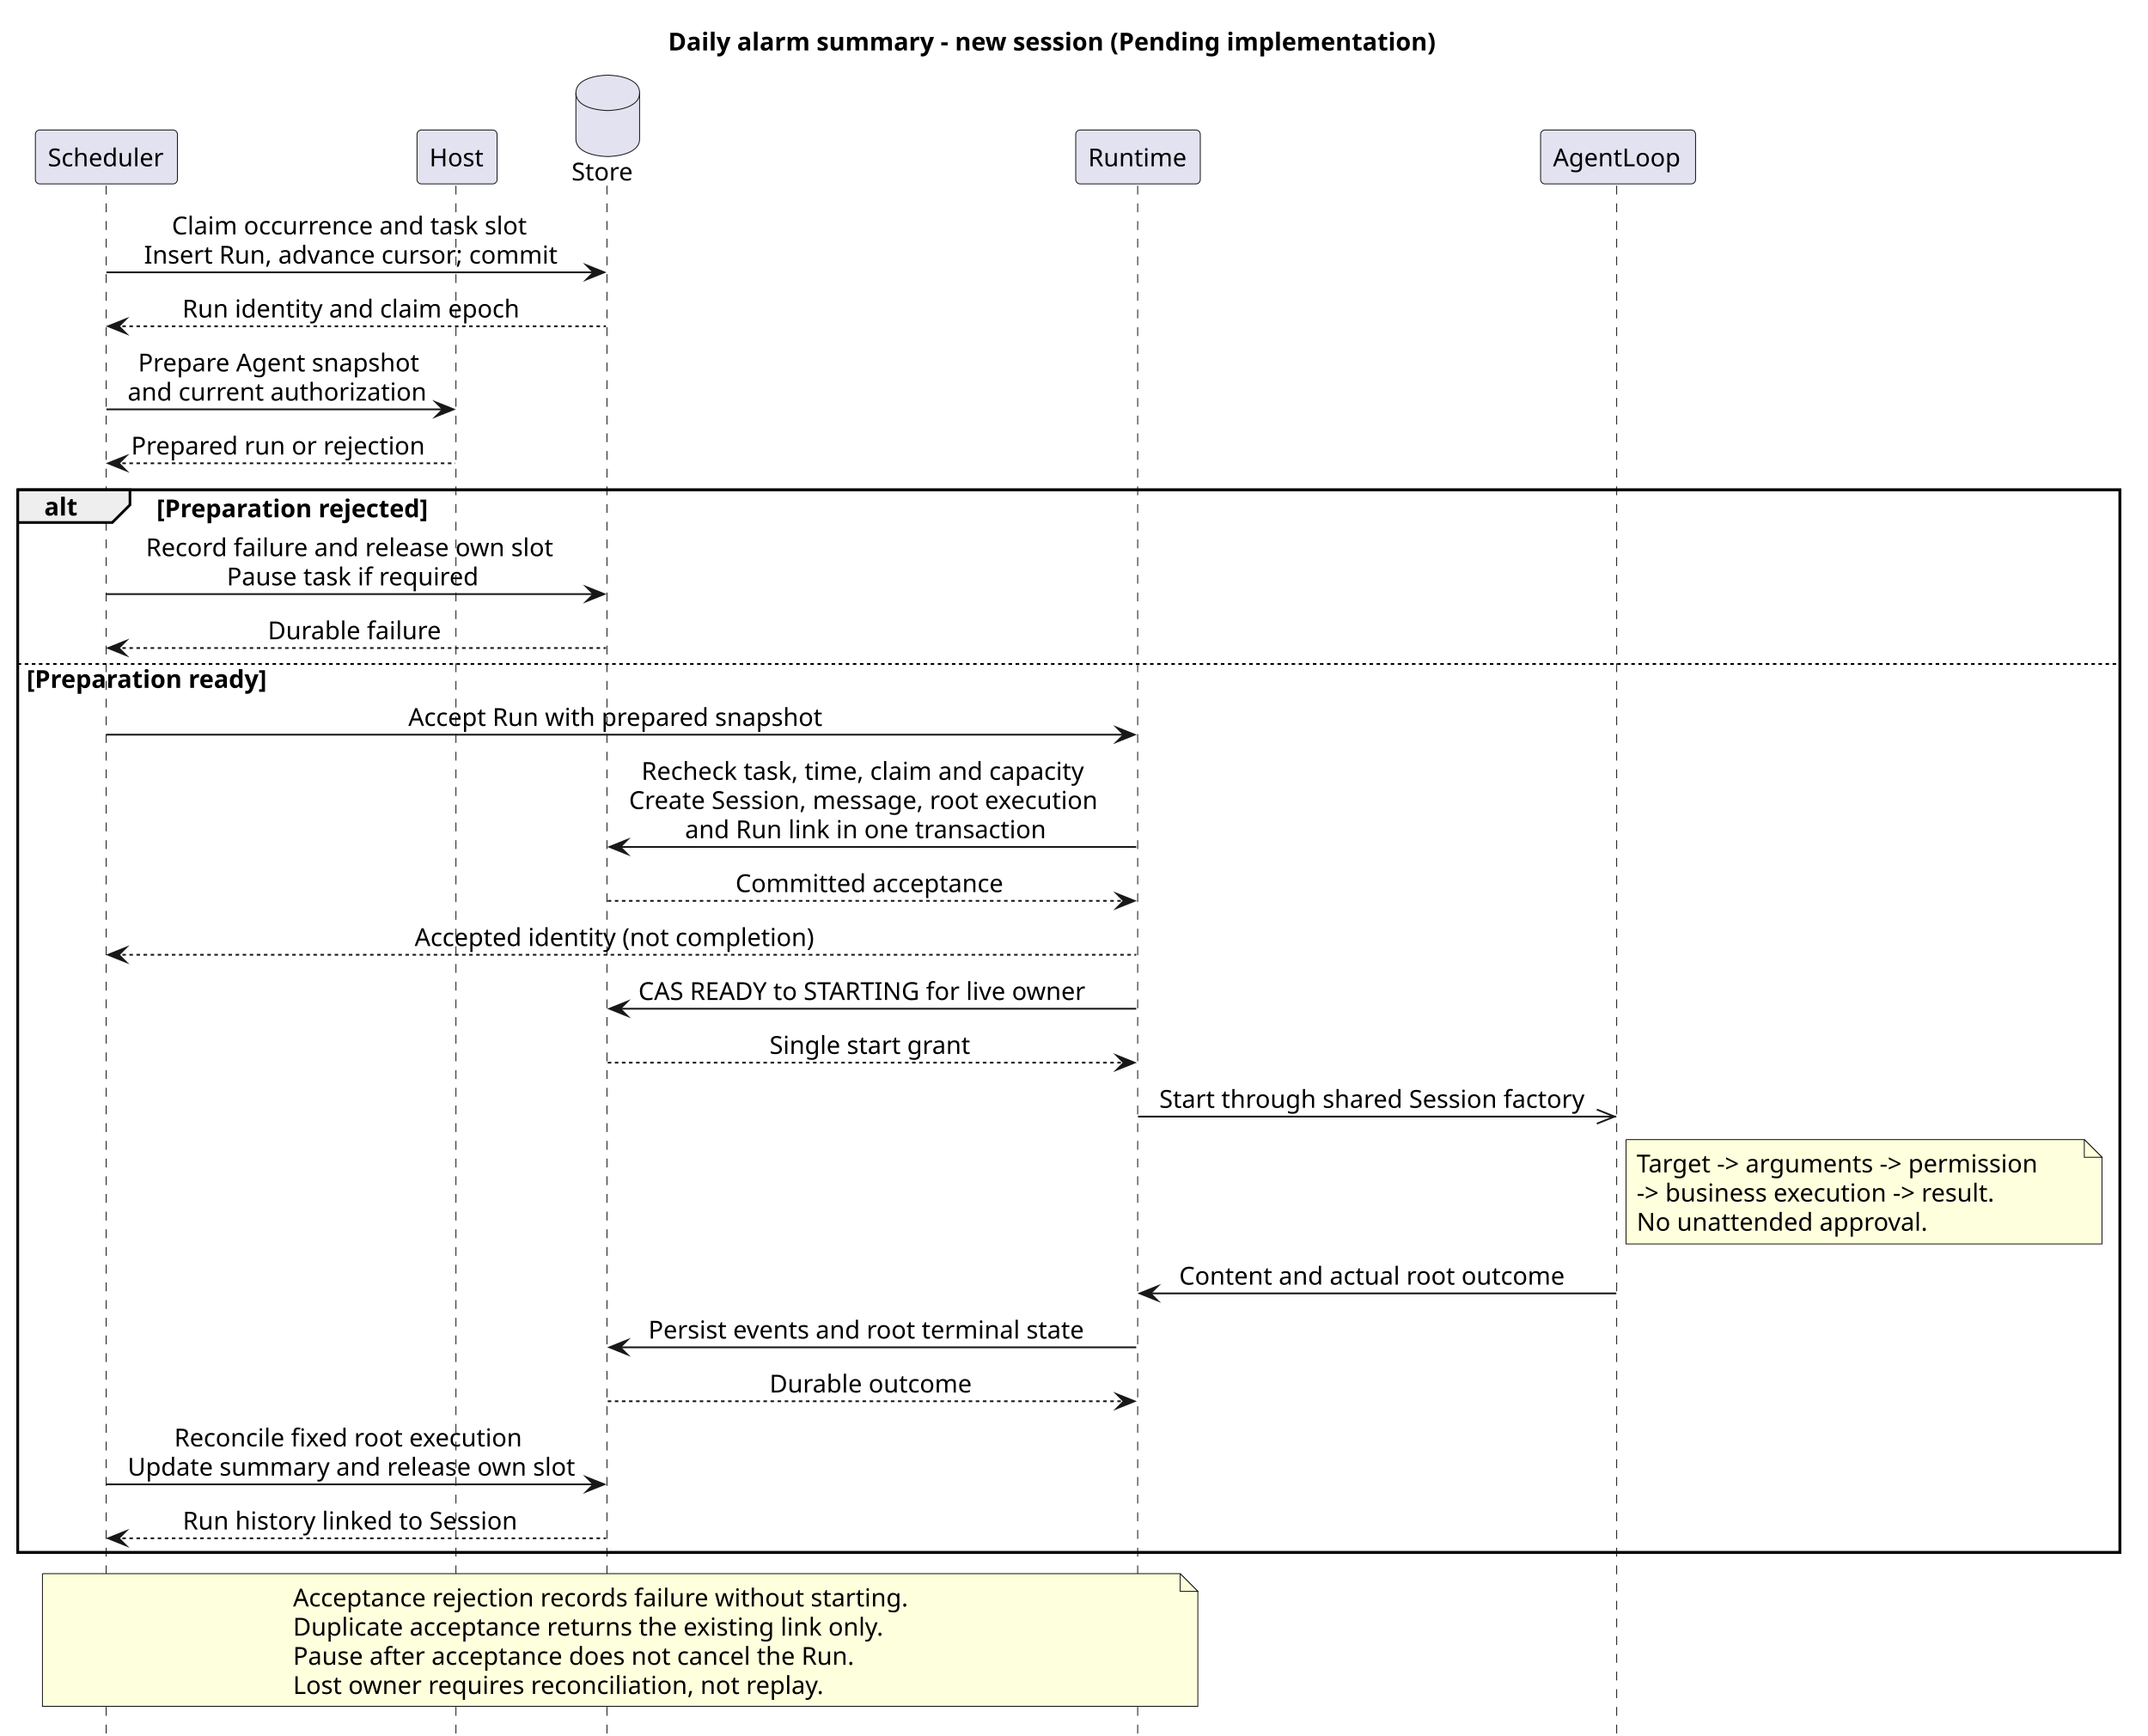
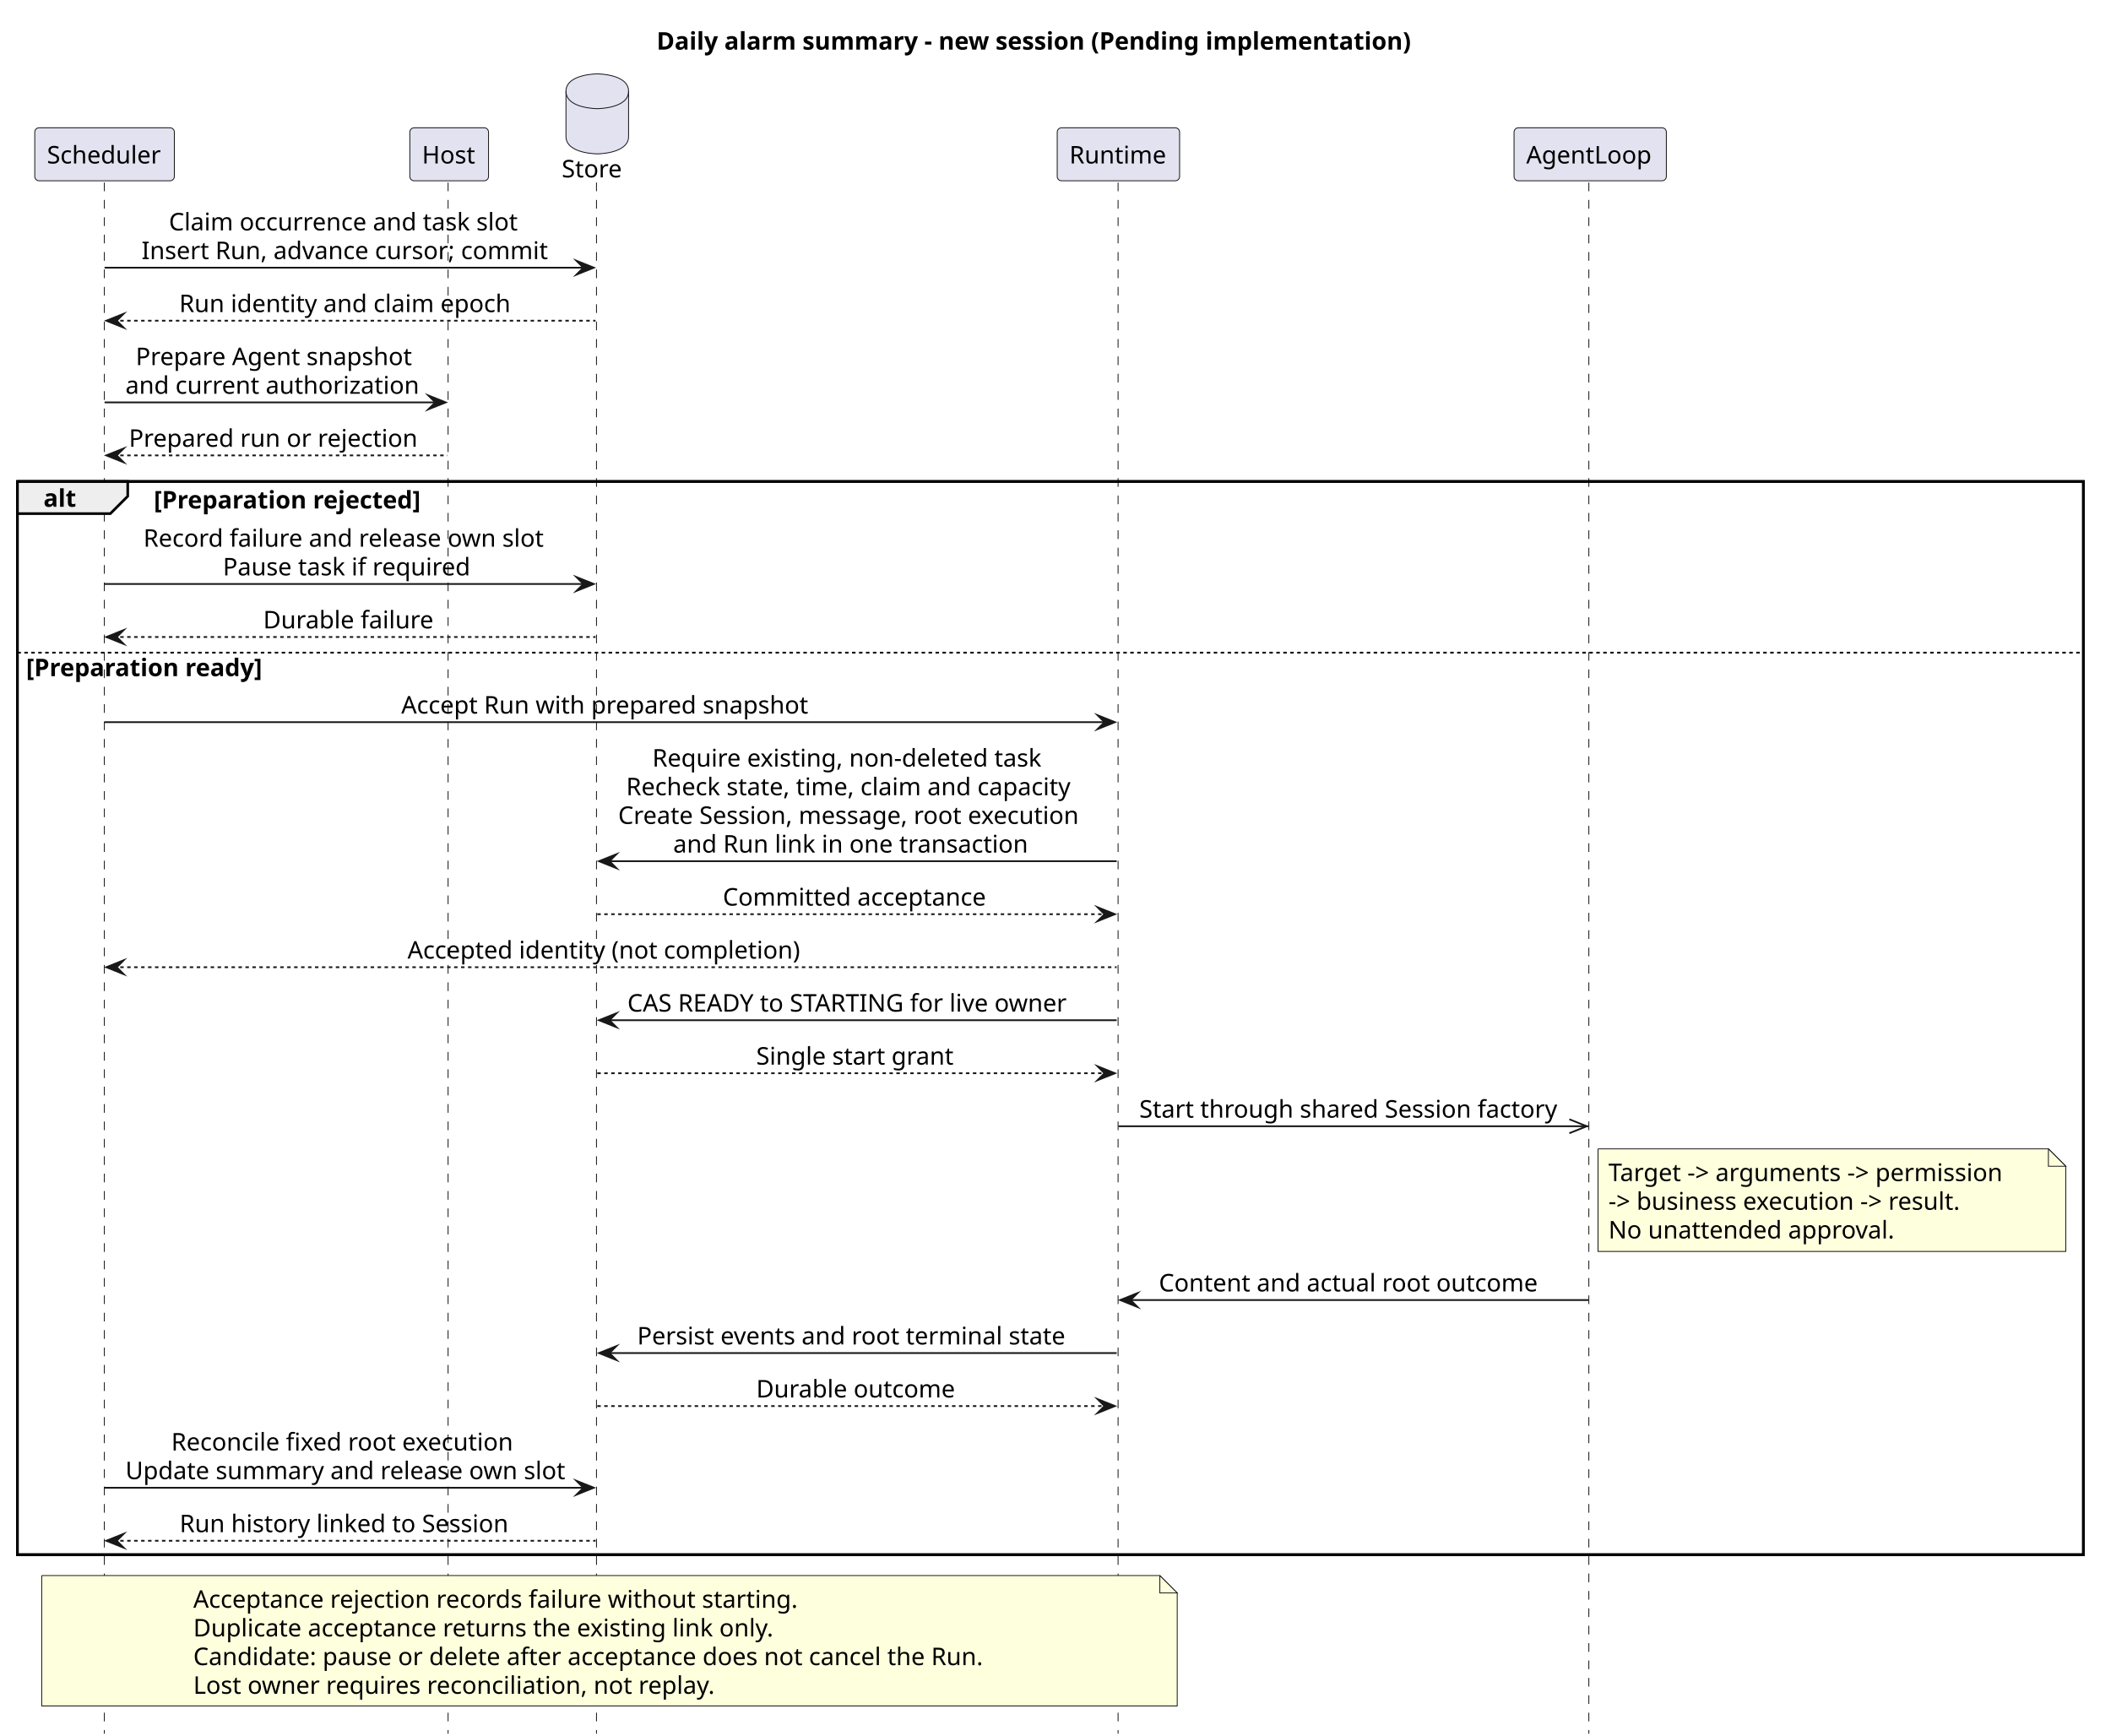
- <svg xmlns="http://www.w3.org/2000/svg" contentStyleType="text/css" data-diagram-type="SEQUENCE" height="981px" preserveAspectRatio="none" style="width:1214px;height:981px;background:#FFFFFF;" version="1.1" viewBox="0 0 1214 981" width="1214px" zoomAndPan="magnify">
+ <svg xmlns="http://www.w3.org/2000/svg" contentStyleType="text/css" data-diagram-type="SEQUENCE" height="998px" preserveAspectRatio="none" style="width:1214px;height:998px;background:#FFFFFF;" version="1.1" viewBox="0 0 1214 998" width="1214px" zoomAndPan="magnify">
  <defs />
  <g>
    <g class="title" data-source-line="8">
      <text fill="#000000" font-family="sans-serif" font-size="14" font-weight="700" lengthAdjust="spacing" textLength="451.951" x="377.59" y="28.535">Daily alarm summary - new session (Pending implementation)</text>
    </g>
-     <rect fill="none" height="600.719" style="stroke:#000000;stroke-width:1.5;" width="1188.131" x="10" y="276.906" />
+     <rect fill="none" height="617.207" style="stroke:#000000;stroke-width:1.5;" width="1188.131" x="10" y="276.906" />
    <g class="participant-lifeline" data-entity-uid="part1" data-qualified-name="Scheduler" data-source-line="13" id="part1-lifeline">
      <g>
-         <rect fill="#000000" fill-opacity="0" height="875.602" width="8" x="56.137" y="104.977" />
-         <line style="stroke:#181818;stroke-width:0.5;stroke-dasharray:5,5;" x1="60" x2="60" y1="104.977" y2="980.578" />
+         <rect fill="#000000" fill-opacity="0" height="892.09" width="8" x="56.137" y="104.977" />
+         <line style="stroke:#181818;stroke-width:0.5;stroke-dasharray:5,5;" x1="60" x2="60" y1="104.977" y2="997.066" />
      </g>
    </g>
    <g class="participant-lifeline" data-entity-uid="part2" data-qualified-name="Host" data-source-line="14" id="part2-lifeline">
      <g>
-         <rect fill="#000000" fill-opacity="0" height="875.602" width="8" x="254.317" y="104.977" />
-         <line style="stroke:#181818;stroke-width:0.5;stroke-dasharray:5,5;" x1="257.687" x2="257.687" y1="104.977" y2="980.578" />
+         <rect fill="#000000" fill-opacity="0" height="892.09" width="8" x="254.317" y="104.977" />
+         <line style="stroke:#181818;stroke-width:0.5;stroke-dasharray:5,5;" x1="257.687" x2="257.687" y1="104.977" y2="997.066" />
      </g>
    </g>
    <g class="participant-lifeline" data-entity-uid="part3" data-qualified-name="Store" data-source-line="15" id="part3-lifeline">
      <g>
-         <rect fill="#000000" fill-opacity="0" height="875.602" width="8" x="339.486" y="104.977" />
-         <line style="stroke:#181818;stroke-width:0.5;stroke-dasharray:5,5;" x1="343.034" x2="343.034" y1="104.977" y2="980.578" />
+         <rect fill="#000000" fill-opacity="0" height="892.09" width="8" x="339.486" y="104.977" />
+         <line style="stroke:#181818;stroke-width:0.5;stroke-dasharray:5,5;" x1="343.034" x2="343.034" y1="104.977" y2="997.066" />
      </g>
    </g>
    <g class="participant-lifeline" data-entity-uid="part4" data-qualified-name="Runtime" data-source-line="16" id="part4-lifeline">
      <g>
-         <rect fill="#000000" fill-opacity="0" height="875.602" width="8" x="639.179" y="104.977" />
-         <line style="stroke:#181818;stroke-width:0.5;stroke-dasharray:5,5;" x1="642.988" x2="642.988" y1="104.977" y2="980.578" />
+         <rect fill="#000000" fill-opacity="0" height="892.09" width="8" x="639.179" y="104.977" />
+         <line style="stroke:#181818;stroke-width:0.5;stroke-dasharray:5,5;" x1="642.988" x2="642.988" y1="104.977" y2="997.066" />
      </g>
    </g>
    <g class="participant-lifeline" data-entity-uid="part5" data-qualified-name="AgentLoop" data-source-line="17" id="part5-lifeline">
      <g>
-         <rect fill="#000000" fill-opacity="0" height="875.602" width="8" x="910.503" y="104.977" />
-         <line style="stroke:#181818;stroke-width:0.5;stroke-dasharray:5,5;" x1="913.709" x2="913.709" y1="104.977" y2="980.578" />
+         <rect fill="#000000" fill-opacity="0" height="892.09" width="8" x="910.503" y="104.977" />
+         <line style="stroke:#181818;stroke-width:0.5;stroke-dasharray:5,5;" x1="913.709" x2="913.709" y1="104.977" y2="997.066" />
      </g>
    </g>
    <g class="participant participant-head" data-entity-uid="part1" data-qualified-name="Scheduler" data-source-line="13" id="part1-head">
      <rect fill="#E2E2F0" height="30.488" rx="2.5" ry="2.5" style="stroke:#181818;stroke-width:0.5;" width="80.274" x="20" y="73.488" />
      <text fill="#000000" font-family="sans-serif" font-size="14" lengthAdjust="spacing" textLength="66.274" x="27" y="94.023">Scheduler</text>
    </g>
    <g class="participant participant-head" data-entity-uid="part2" data-qualified-name="Host" data-source-line="14" id="part2-head">
      <rect fill="#E2E2F0" height="30.488" rx="2.5" ry="2.5" style="stroke:#181818;stroke-width:0.5;" width="45.261" x="235.686" y="73.488" />
      <text fill="#000000" font-family="sans-serif" font-size="14" lengthAdjust="spacing" textLength="31.261" x="242.686" y="94.023">Host</text>
    </g>
    <g class="participant participant-head" data-entity-uid="part3" data-qualified-name="Store" data-source-line="15" id="part3-head">
      <text fill="#000000" font-family="sans-serif" font-size="14" lengthAdjust="spacing" textLength="34.904" x="323.034" y="102.023">Store</text>
      <path d="M325.486,52.488 C325.486,42.488 343.486,42.488 343.486,42.488 C343.486,42.488 361.486,42.488 361.486,52.488 L361.486,78.488 C361.486,88.488 343.486,88.488 343.486,88.488 C343.486,88.488 325.486,88.488 325.486,78.488 L325.486,52.488" fill="#E2E2F0" style="stroke:#181818;stroke-width:0.5;" />
      <path d="M325.486,52.488 C325.486,62.488 343.486,62.488 343.486,62.488 C343.486,62.488 361.486,62.488 361.486,52.488" fill="none" style="stroke:#181818;stroke-width:0.5;" />
    </g>
    <g class="participant participant-head" data-entity-uid="part4" data-qualified-name="Runtime" data-source-line="16" id="part4-head">
      <rect fill="#E2E2F0" height="30.488" rx="2.5" ry="2.5" style="stroke:#181818;stroke-width:0.5;" width="70.383" x="607.988" y="73.488" />
      <text fill="#000000" font-family="sans-serif" font-size="14" lengthAdjust="spacing" textLength="56.383" x="614.988" y="94.023">Runtime</text>
    </g>
    <g class="participant participant-head" data-entity-uid="part5" data-qualified-name="AgentLoop" data-source-line="17" id="part5-head">
      <rect fill="#E2E2F0" height="30.488" rx="2.5" ry="2.5" style="stroke:#181818;stroke-width:0.5;" width="87.589" x="870.709" y="73.488" />
      <text fill="#000000" font-family="sans-serif" font-size="14" lengthAdjust="spacing" textLength="73.589" x="877.709" y="94.023">AgentLoop</text>
    </g>
    <g class="message" data-entity-1="part1" data-entity-2="part3" data-source-line="18" id="msg1">
      <polygon fill="#181818" points="331.486,149.953,341.486,153.953,331.486,157.953,335.486,153.953" style="stroke:#181818;stroke-width:1;stroke-linejoin:miter;stroke-miterlimit:10;" />
      <line style="stroke:#181818;stroke-width:1;" x1="60.137" x2="337.486" y1="153.953" y2="153.953" />
      <text fill="#000000" font-family="sans-serif" font-size="14" lengthAdjust="spacing" textLength="209.385" x="97.119" y="132.512">Claim occurrence and task slot</text>
      <text fill="#000000" font-family="sans-serif" font-size="14" lengthAdjust="spacing" textLength="240.857" x="81.383" y="149">Insert Run, advance cursor; commit</text>
    </g>
    <g class="message" data-entity-1="part3" data-entity-2="part1" data-source-line="19" id="msg2">
      <polygon fill="#181818" points="71.137,180.441,61.137,184.441,71.137,188.441,67.137,184.441" style="stroke:#181818;stroke-width:1;stroke-linejoin:miter;stroke-miterlimit:10;" />
      <line style="stroke:#181818;stroke-width:1;stroke-dasharray:2,2;" x1="65.137" x2="342.486" y1="184.441" y2="184.441" />
      <text fill="#000000" font-family="sans-serif" font-size="14" lengthAdjust="spacing" textLength="197.497" x="103.063" y="179.488">Run identity and claim epoch</text>
    </g>
    <g class="message" data-entity-1="part1" data-entity-2="part2" data-source-line="20" id="msg3">
      <polygon fill="#181818" points="246.317,227.418,256.317,231.418,246.317,235.418,250.317,231.418" style="stroke:#181818;stroke-width:1;stroke-linejoin:miter;stroke-miterlimit:10;" />
      <line style="stroke:#181818;stroke-width:1;" x1="60.137" x2="252.317" y1="231.418" y2="231.418" />
      <text fill="#000000" font-family="sans-serif" font-size="14" lengthAdjust="spacing" textLength="162.34" x="78.057" y="209.977">Prepare Agent snapshot</text>
      <text fill="#000000" font-family="sans-serif" font-size="14" lengthAdjust="spacing" textLength="174.18" x="72.137" y="226.465">and current authorization</text>
    </g>
    <g class="message" data-entity-1="part2" data-entity-2="part1" data-source-line="21" id="msg4">
      <polygon fill="#181818" points="71.137,257.906,61.137,261.906,71.137,265.906,67.137,261.906" style="stroke:#181818;stroke-width:1;stroke-linejoin:miter;stroke-miterlimit:10;" />
      <line style="stroke:#181818;stroke-width:1;stroke-dasharray:2,2;" x1="65.137" x2="257.317" y1="261.906" y2="261.906" />
      <text fill="#000000" font-family="sans-serif" font-size="14" lengthAdjust="spacing" textLength="170.201" x="74.126" y="256.953">Prepared run or rejection</text>
    </g>
    <path d="M10,276.906 L73.457,276.906 L73.457,285.394 L63.457,295.394 L10,295.394 L10,276.906" fill="#EEEEEE" style="stroke:#000000;stroke-width:1.5;" />
-     <rect fill="none" height="600.719" style="stroke:#000000;stroke-width:1.5;" width="1188.131" x="10" y="276.906" />
+     <rect fill="none" height="617.207" style="stroke:#000000;stroke-width:1.5;" width="1188.131" x="10" y="276.906" />
    <text fill="#000000" font-family="sans-serif" font-size="14" font-weight="700" lengthAdjust="spacing" textLength="18.457" x="25" y="291.441">alt</text>
    <text fill="#000000" font-family="sans-serif" font-size="14" font-weight="700" lengthAdjust="spacing" textLength="156.645" x="88.457" y="292.441">[Preparation rejected]</text>
    <g class="message" data-entity-1="part1" data-entity-2="part3" data-source-line="23" id="msg5">
      <polygon fill="#181818" points="331.486,331.859,341.486,335.859,331.486,339.859,335.486,335.859" style="stroke:#181818;stroke-width:1;stroke-linejoin:miter;stroke-miterlimit:10;" />
      <line style="stroke:#181818;stroke-width:1;" x1="60.137" x2="337.486" y1="335.859" y2="335.859" />
      <text fill="#000000" font-family="sans-serif" font-size="14" lengthAdjust="spacing" textLength="238.67" x="82.477" y="314.418">Record failure and release own slot</text>
      <text fill="#000000" font-family="sans-serif" font-size="14" lengthAdjust="spacing" textLength="147.28" x="128.171" y="330.906">Pause task if required</text>
    </g>
    <g class="message" data-entity-1="part3" data-entity-2="part1" data-source-line="24" id="msg6">
      <polygon fill="#181818" points="71.137,362.348,61.137,366.348,71.137,370.348,67.137,366.348" style="stroke:#181818;stroke-width:1;stroke-linejoin:miter;stroke-miterlimit:10;" />
      <line style="stroke:#181818;stroke-width:1;stroke-dasharray:2,2;" x1="65.137" x2="342.486" y1="366.348" y2="366.348" />
      <text fill="#000000" font-family="sans-serif" font-size="14" lengthAdjust="spacing" textLength="100.912" x="151.356" y="361.394">Durable failure</text>
    </g>
    <line style="stroke:#000000;stroke-width:1;stroke-dasharray:2,2;" x1="10" x2="1198.131" y1="375.348" y2="375.348" />
    <text fill="#000000" font-family="sans-serif" font-size="14" font-weight="700" lengthAdjust="spacing" textLength="138.845" x="15" y="388.883">[Preparation ready]</text>
    <g class="message" data-entity-1="part1" data-entity-2="part4" data-source-line="26" id="msg7">
      <polygon fill="#181818" points="631.179,411.324,641.179,415.324,631.179,419.324,635.179,415.324" style="stroke:#181818;stroke-width:1;stroke-linejoin:miter;stroke-miterlimit:10;" />
      <line style="stroke:#181818;stroke-width:1;" x1="60.137" x2="637.179" y1="415.324" y2="415.324" />
      <text fill="#000000" font-family="sans-serif" font-size="14" lengthAdjust="spacing" textLength="241.808" x="230.754" y="410.371">Accept Run with prepared snapshot</text>
    </g>
    <g class="message" data-entity-1="part4" data-entity-2="part3" data-source-line="27" id="msg8">
-       <polygon fill="#181818" points="354.486,474.789,344.486,478.789,354.486,482.789,350.486,478.789" style="stroke:#181818;stroke-width:1;stroke-linejoin:miter;stroke-miterlimit:10;" />
-       <line style="stroke:#181818;stroke-width:1;" x1="348.486" x2="642.179" y1="478.789" y2="478.789" />
-       <text fill="#000000" font-family="sans-serif" font-size="14" lengthAdjust="spacing" textLength="261.625" x="362.52" y="440.859">Recheck task, time, claim and capacity</text>
-       <text fill="#000000" font-family="sans-serif" font-size="14" lengthAdjust="spacing" textLength="275.693" x="355.486" y="457.348">Create Session, message, root execution</text>
-       <text fill="#000000" font-family="sans-serif" font-size="14" lengthAdjust="spacing" textLength="212.393" x="387.136" y="473.836">and Run link in one transaction</text>
+       <polygon fill="#181818" points="354.486,491.277,344.486,495.277,354.486,499.277,350.486,495.277" style="stroke:#181818;stroke-width:1;stroke-linejoin:miter;stroke-miterlimit:10;" />
+       <line style="stroke:#181818;stroke-width:1;" x1="348.486" x2="642.179" y1="495.277" y2="495.277" />
+       <text fill="#000000" font-family="sans-serif" font-size="14" lengthAdjust="spacing" textLength="236.387" x="375.139" y="440.859">Require existing, non-deleted task</text>
+       <text fill="#000000" font-family="sans-serif" font-size="14" lengthAdjust="spacing" textLength="266.478" x="360.093" y="457.348">Recheck state, time, claim and capacity</text>
+       <text fill="#000000" font-family="sans-serif" font-size="14" lengthAdjust="spacing" textLength="275.693" x="355.486" y="473.836">Create Session, message, root execution</text>
+       <text fill="#000000" font-family="sans-serif" font-size="14" lengthAdjust="spacing" textLength="212.393" x="387.136" y="490.324">and Run link in one transaction</text>
    </g>
    <g class="message" data-entity-1="part3" data-entity-2="part4" data-source-line="28" id="msg9">
-       <polygon fill="#181818" points="631.179,505.277,641.179,509.277,631.179,513.277,635.179,509.277" style="stroke:#181818;stroke-width:1;stroke-linejoin:miter;stroke-miterlimit:10;" />
-       <line style="stroke:#181818;stroke-width:1;stroke-dasharray:2,2;" x1="343.486" x2="637.179" y1="509.277" y2="509.277" />
-       <text fill="#000000" font-family="sans-serif" font-size="14" lengthAdjust="spacing" textLength="155.299" x="415.683" y="504.324">Committed acceptance</text>
+       <polygon fill="#181818" points="631.179,521.766,641.179,525.766,631.179,529.766,635.179,525.766" style="stroke:#181818;stroke-width:1;stroke-linejoin:miter;stroke-miterlimit:10;" />
+       <line style="stroke:#181818;stroke-width:1;stroke-dasharray:2,2;" x1="343.486" x2="637.179" y1="525.766" y2="525.766" />
+       <text fill="#000000" font-family="sans-serif" font-size="14" lengthAdjust="spacing" textLength="155.299" x="415.683" y="520.812">Committed acceptance</text>
    </g>
    <g class="message" data-entity-1="part4" data-entity-2="part1" data-source-line="29" id="msg10">
-       <polygon fill="#181818" points="71.137,535.766,61.137,539.766,71.137,543.766,67.137,539.766" style="stroke:#181818;stroke-width:1;stroke-linejoin:miter;stroke-miterlimit:10;" />
-       <line style="stroke:#181818;stroke-width:1;stroke-dasharray:2,2;" x1="65.137" x2="642.179" y1="539.766" y2="539.766" />
-       <text fill="#000000" font-family="sans-serif" font-size="14" lengthAdjust="spacing" textLength="234.63" x="234.343" y="534.812">Accepted identity (not completion)</text>
+       <polygon fill="#181818" points="71.137,552.254,61.137,556.254,71.137,560.254,67.137,556.254" style="stroke:#181818;stroke-width:1;stroke-linejoin:miter;stroke-miterlimit:10;" />
+       <line style="stroke:#181818;stroke-width:1;stroke-dasharray:2,2;" x1="65.137" x2="642.179" y1="556.254" y2="556.254" />
+       <text fill="#000000" font-family="sans-serif" font-size="14" lengthAdjust="spacing" textLength="234.63" x="234.343" y="551.301">Accepted identity (not completion)</text>
    </g>
    <g class="message" data-entity-1="part4" data-entity-2="part3" data-source-line="30" id="msg11">
-       <polygon fill="#181818" points="354.486,566.254,344.486,570.254,354.486,574.254,350.486,570.254" style="stroke:#181818;stroke-width:1;stroke-linejoin:miter;stroke-miterlimit:10;" />
-       <line style="stroke:#181818;stroke-width:1;" x1="348.486" x2="642.179" y1="570.254" y2="570.254" />
-       <text fill="#000000" font-family="sans-serif" font-size="14" lengthAdjust="spacing" textLength="265.077" x="360.794" y="565.301">CAS READY to STARTING for live owner</text>
+       <polygon fill="#181818" points="354.486,582.742,344.486,586.742,354.486,590.742,350.486,586.742" style="stroke:#181818;stroke-width:1;stroke-linejoin:miter;stroke-miterlimit:10;" />
+       <line style="stroke:#181818;stroke-width:1;" x1="348.486" x2="642.179" y1="586.742" y2="586.742" />
+       <text fill="#000000" font-family="sans-serif" font-size="14" lengthAdjust="spacing" textLength="265.077" x="360.794" y="581.789">CAS READY to STARTING for live owner</text>
    </g>
    <g class="message" data-entity-1="part3" data-entity-2="part4" data-source-line="31" id="msg12">
-       <polygon fill="#181818" points="631.179,596.742,641.179,600.742,631.179,604.742,635.179,600.742" style="stroke:#181818;stroke-width:1;stroke-linejoin:miter;stroke-miterlimit:10;" />
-       <line style="stroke:#181818;stroke-width:1;stroke-dasharray:2,2;" x1="343.486" x2="637.179" y1="600.742" y2="600.742" />
-       <text fill="#000000" font-family="sans-serif" font-size="14" lengthAdjust="spacing" textLength="116.894" x="434.885" y="595.789">Single start grant</text>
+       <polygon fill="#181818" points="631.179,613.231,641.179,617.231,631.179,621.231,635.179,617.231" style="stroke:#181818;stroke-width:1;stroke-linejoin:miter;stroke-miterlimit:10;" />
+       <line style="stroke:#181818;stroke-width:1;stroke-dasharray:2,2;" x1="343.486" x2="637.179" y1="617.231" y2="617.231" />
+       <text fill="#000000" font-family="sans-serif" font-size="14" lengthAdjust="spacing" textLength="116.894" x="434.885" y="612.277">Single start grant</text>
    </g>
    <g class="message" data-entity-1="part4" data-entity-2="part5" data-source-line="32" id="msg13">
-       <line style="stroke:#181818;stroke-width:1;" x1="912.503" x2="902.503" y1="631.231" y2="627.231" />
-       <line style="stroke:#181818;stroke-width:1;" x1="912.503" x2="902.503" y1="631.231" y2="635.231" />
-       <line style="stroke:#181818;stroke-width:1;" x1="643.179" x2="913.503" y1="631.231" y2="631.231" />
-       <text fill="#000000" font-family="sans-serif" font-size="14" lengthAdjust="spacing" textLength="247.324" x="655.179" y="626.277">Start through shared Session factory</text>
+       <line style="stroke:#181818;stroke-width:1;" x1="912.503" x2="902.503" y1="647.719" y2="643.719" />
+       <line style="stroke:#181818;stroke-width:1;" x1="912.503" x2="902.503" y1="647.719" y2="651.719" />
+       <line style="stroke:#181818;stroke-width:1;" x1="643.179" x2="913.503" y1="647.719" y2="647.719" />
+       <text fill="#000000" font-family="sans-serif" font-size="14" lengthAdjust="spacing" textLength="247.324" x="655.179" y="642.766">Start through shared Session factory</text>
    </g>
-     <path d="M919,644.231 L919,703.231 L1188,703.231 L1188,654.231 L1178,644.231 L919,644.231" fill="#FEFFDD" style="stroke:#181818;stroke-width:0.5;" />
-     <path d="M1178,644.231 L1178,654.231 L1188,654.231 L1178,644.231" fill="#FEFFDD" style="stroke:#181818;stroke-width:0.5;" />
-     <text fill="#000000" font-family="sans-serif" font-size="14" lengthAdjust="spacing" textLength="248.131" x="925" y="662.766">Target -&gt; arguments -&gt; permission</text>
-     <text fill="#000000" font-family="sans-serif" font-size="14" lengthAdjust="spacing" textLength="225.306" x="925" y="679.254">-&gt; business execution -&gt; result.</text>
-     <text fill="#000000" font-family="sans-serif" font-size="14" lengthAdjust="spacing" textLength="168.431" x="925" y="695.742">No unattended approval.</text>
+     <path d="M919,660.719 L919,719.719 L1188,719.719 L1188,670.719 L1178,660.719 L919,660.719" fill="#FEFFDD" style="stroke:#181818;stroke-width:0.5;" />
+     <path d="M1178,660.719 L1178,670.719 L1188,670.719 L1178,660.719" fill="#FEFFDD" style="stroke:#181818;stroke-width:0.5;" />
+     <text fill="#000000" font-family="sans-serif" font-size="14" lengthAdjust="spacing" textLength="248.131" x="925" y="679.254">Target -&gt; arguments -&gt; permission</text>
+     <text fill="#000000" font-family="sans-serif" font-size="14" lengthAdjust="spacing" textLength="225.306" x="925" y="695.742">-&gt; business execution -&gt; result.</text>
+     <text fill="#000000" font-family="sans-serif" font-size="14" lengthAdjust="spacing" textLength="168.431" x="925" y="712.231">No unattended approval.</text>
    <g class="message" data-entity-1="part5" data-entity-2="part4" data-source-line="38" id="msg14">
-       <polygon fill="#181818" points="654.179,727.184,644.179,731.184,654.179,735.184,650.179,731.184" style="stroke:#181818;stroke-width:1;stroke-linejoin:miter;stroke-miterlimit:10;" />
-       <line style="stroke:#181818;stroke-width:1;" x1="648.179" x2="913.503" y1="731.184" y2="731.184" />
-       <text fill="#000000" font-family="sans-serif" font-size="14" lengthAdjust="spacing" textLength="224.82" x="666.431" y="726.231">Content and actual root outcome</text>
+       <polygon fill="#181818" points="654.179,743.672,644.179,747.672,654.179,751.672,650.179,747.672" style="stroke:#181818;stroke-width:1;stroke-linejoin:miter;stroke-miterlimit:10;" />
+       <line style="stroke:#181818;stroke-width:1;" x1="648.179" x2="913.503" y1="747.672" y2="747.672" />
+       <text fill="#000000" font-family="sans-serif" font-size="14" lengthAdjust="spacing" textLength="224.82" x="666.431" y="742.719">Content and actual root outcome</text>
    </g>
    <g class="message" data-entity-1="part4" data-entity-2="part3" data-source-line="39" id="msg15">
-       <polygon fill="#181818" points="354.486,757.672,344.486,761.672,354.486,765.672,350.486,761.672" style="stroke:#181818;stroke-width:1;stroke-linejoin:miter;stroke-miterlimit:10;" />
-       <line style="stroke:#181818;stroke-width:1;" x1="348.486" x2="642.179" y1="761.672" y2="761.672" />
-       <text fill="#000000" font-family="sans-serif" font-size="14" lengthAdjust="spacing" textLength="253.764" x="366.451" y="756.719">Persist events and root terminal state</text>
+       <polygon fill="#181818" points="354.486,774.16,344.486,778.16,354.486,782.16,350.486,778.16" style="stroke:#181818;stroke-width:1;stroke-linejoin:miter;stroke-miterlimit:10;" />
+       <line style="stroke:#181818;stroke-width:1;" x1="348.486" x2="642.179" y1="778.16" y2="778.16" />
+       <text fill="#000000" font-family="sans-serif" font-size="14" lengthAdjust="spacing" textLength="253.764" x="366.451" y="773.207">Persist events and root terminal state</text>
    </g>
    <g class="message" data-entity-1="part3" data-entity-2="part4" data-source-line="40" id="msg16">
-       <polygon fill="#181818" points="631.179,788.16,641.179,792.16,631.179,796.16,635.179,792.16" style="stroke:#181818;stroke-width:1;stroke-linejoin:miter;stroke-miterlimit:10;" />
-       <line style="stroke:#181818;stroke-width:1;stroke-dasharray:2,2;" x1="343.486" x2="637.179" y1="792.16" y2="792.16" />
-       <text fill="#000000" font-family="sans-serif" font-size="14" lengthAdjust="spacing" textLength="116.888" x="434.889" y="787.207">Durable outcome</text>
+       <polygon fill="#181818" points="631.179,804.648,641.179,808.648,631.179,812.648,635.179,808.648" style="stroke:#181818;stroke-width:1;stroke-linejoin:miter;stroke-miterlimit:10;" />
+       <line style="stroke:#181818;stroke-width:1;stroke-dasharray:2,2;" x1="343.486" x2="637.179" y1="808.648" y2="808.648" />
+       <text fill="#000000" font-family="sans-serif" font-size="14" lengthAdjust="spacing" textLength="116.888" x="434.889" y="803.695">Durable outcome</text>
    </g>
    <g class="message" data-entity-1="part1" data-entity-2="part3" data-source-line="41" id="msg17">
-       <polygon fill="#181818" points="331.486,835.137,341.486,839.137,331.486,843.137,335.486,839.137" style="stroke:#181818;stroke-width:1;stroke-linejoin:miter;stroke-miterlimit:10;" />
-       <line style="stroke:#181818;stroke-width:1;" x1="60.137" x2="337.486" y1="839.137" y2="839.137" />
-       <text fill="#000000" font-family="sans-serif" font-size="14" lengthAdjust="spacing" textLength="206.637" x="98.493" y="817.695">Reconcile fixed root execution</text>
-       <text fill="#000000" font-family="sans-serif" font-size="14" lengthAdjust="spacing" textLength="259.349" x="72.137" y="834.184">Update summary and release own slot</text>
+       <polygon fill="#181818" points="331.486,851.625,341.486,855.625,331.486,859.625,335.486,855.625" style="stroke:#181818;stroke-width:1;stroke-linejoin:miter;stroke-miterlimit:10;" />
+       <line style="stroke:#181818;stroke-width:1;" x1="60.137" x2="337.486" y1="855.625" y2="855.625" />
+       <text fill="#000000" font-family="sans-serif" font-size="14" lengthAdjust="spacing" textLength="206.637" x="98.493" y="834.184">Reconcile fixed root execution</text>
+       <text fill="#000000" font-family="sans-serif" font-size="14" lengthAdjust="spacing" textLength="259.349" x="72.137" y="850.672">Update summary and release own slot</text>
    </g>
    <g class="message" data-entity-1="part3" data-entity-2="part1" data-source-line="42" id="msg18">
-       <polygon fill="#181818" points="71.137,865.625,61.137,869.625,71.137,873.625,67.137,869.625" style="stroke:#181818;stroke-width:1;stroke-linejoin:miter;stroke-miterlimit:10;" />
-       <line style="stroke:#181818;stroke-width:1;stroke-dasharray:2,2;" x1="65.137" x2="342.486" y1="869.625" y2="869.625" />
-       <text fill="#000000" font-family="sans-serif" font-size="14" lengthAdjust="spacing" textLength="197.06" x="103.282" y="864.672">Run history linked to Session</text>
+       <polygon fill="#181818" points="71.137,882.113,61.137,886.113,71.137,890.113,67.137,886.113" style="stroke:#181818;stroke-width:1;stroke-linejoin:miter;stroke-miterlimit:10;" />
+       <line style="stroke:#181818;stroke-width:1;stroke-dasharray:2,2;" x1="65.137" x2="342.486" y1="886.113" y2="886.113" />
+       <text fill="#000000" font-family="sans-serif" font-size="14" lengthAdjust="spacing" textLength="197.06" x="103.282" y="881.16">Run history linked to Session</text>
    </g>
-     <path d="M24,889.625 L24,964.625 L677,964.625 L677,899.625 L667,889.625 L24,889.625" fill="#FEFFDD" style="stroke:#181818;stroke-width:0.5;" />
-     <path d="M667,889.625 L667,899.625 L677,899.625 L667,889.625" fill="#FEFFDD" style="stroke:#181818;stroke-width:0.5;" />
-     <text fill="#000000" font-family="sans-serif" font-size="14" lengthAdjust="spacing" textLength="361.129" x="165.621" y="908.16">Acceptance rejection records failure without starting.</text>
-     <text fill="#000000" font-family="sans-serif" font-size="14" lengthAdjust="spacing" textLength="348.954" x="165.621" y="924.648">Duplicate acceptance returns the existing link only.</text>
-     <text fill="#000000" font-family="sans-serif" font-size="14" lengthAdjust="spacing" textLength="326.922" x="165.621" y="941.137">Pause after acceptance does not cancel the Run.</text>
-     <text fill="#000000" font-family="sans-serif" font-size="14" lengthAdjust="spacing" textLength="312.348" x="165.621" y="957.625">Lost owner requires reconciliation, not replay.</text>
+     <path d="M24,906.113 L24,981.113 L677,981.113 L677,916.113 L667,906.113 L24,906.113" fill="#FEFFDD" style="stroke:#181818;stroke-width:0.5;" />
+     <path d="M667,906.113 L667,916.113 L677,916.113 L667,906.113" fill="#FEFFDD" style="stroke:#181818;stroke-width:0.5;" />
+     <text fill="#000000" font-family="sans-serif" font-size="14" lengthAdjust="spacing" textLength="361.129" x="111.145" y="924.648">Acceptance rejection records failure without starting.</text>
+     <text fill="#000000" font-family="sans-serif" font-size="14" lengthAdjust="spacing" textLength="348.954" x="111.145" y="941.137">Duplicate acceptance returns the existing link only.</text>
+     <text fill="#000000" font-family="sans-serif" font-size="14" lengthAdjust="spacing" textLength="470.08" x="111.145" y="957.625">Candidate: pause or delete after acceptance does not cancel the Run.</text>
+     <text fill="#000000" font-family="sans-serif" font-size="14" lengthAdjust="spacing" textLength="312.348" x="111.145" y="974.113">Lost owner requires reconciliation, not replay.</text>
  </g>
</svg>
